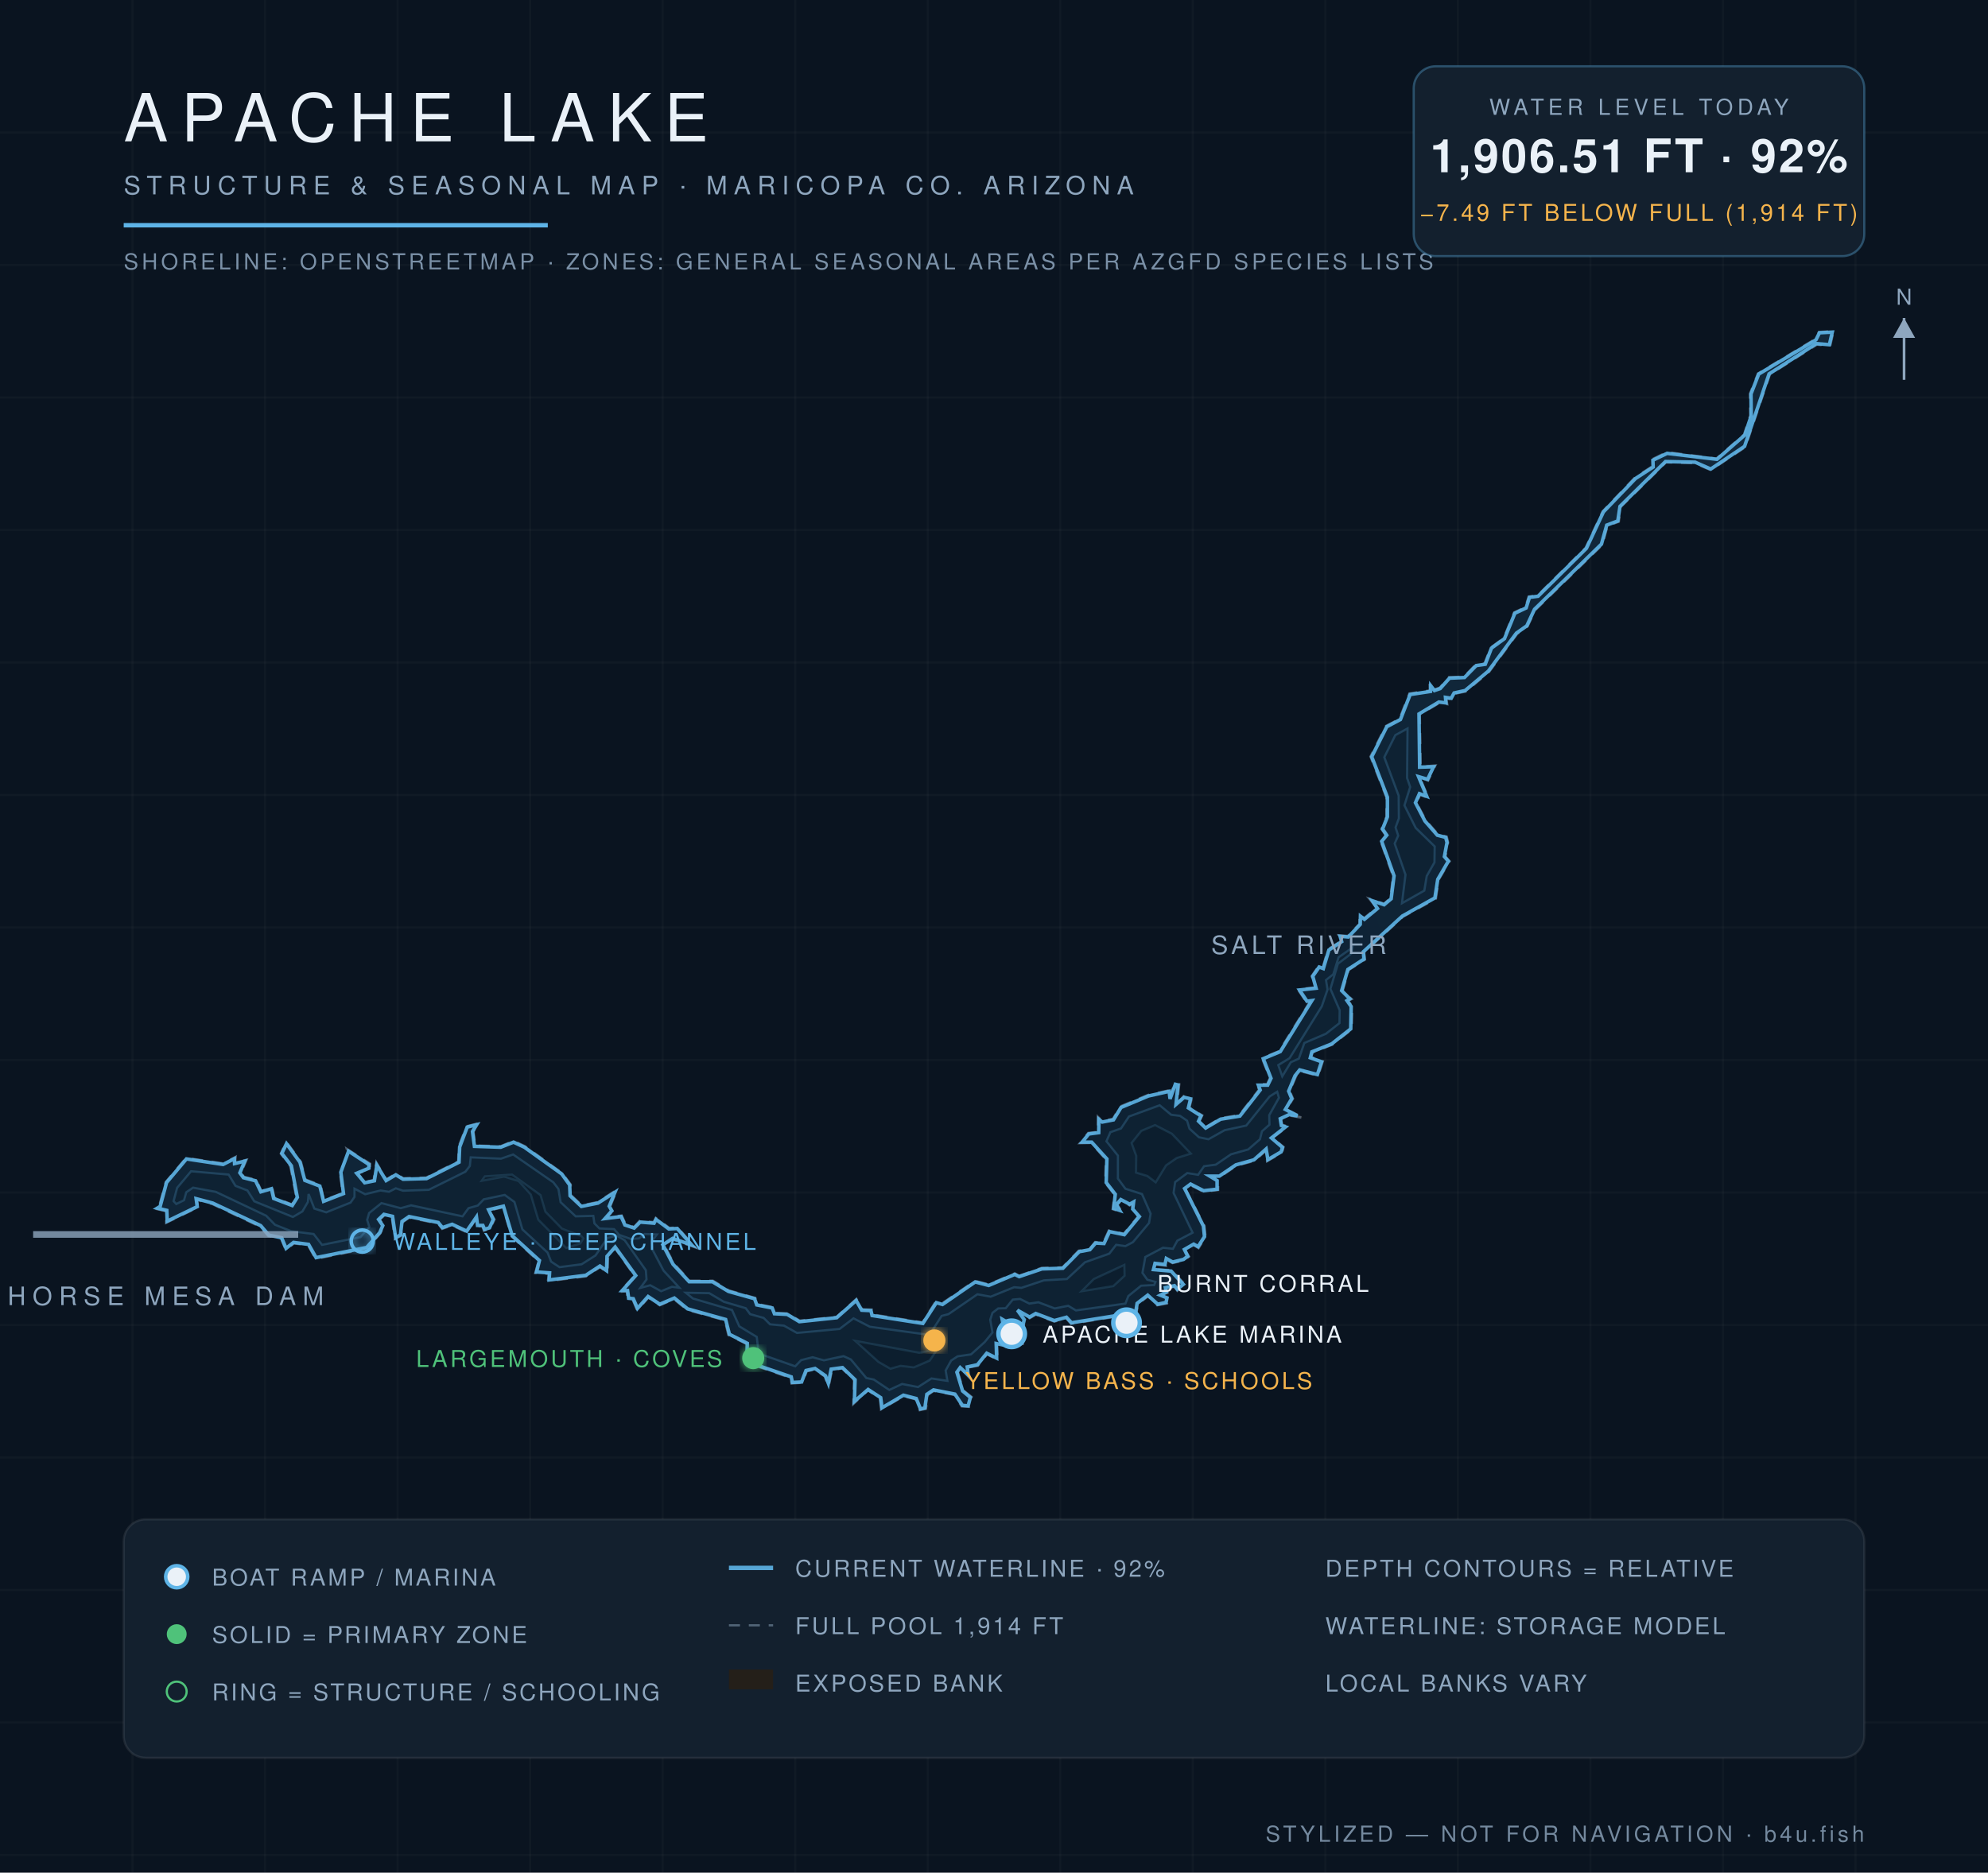
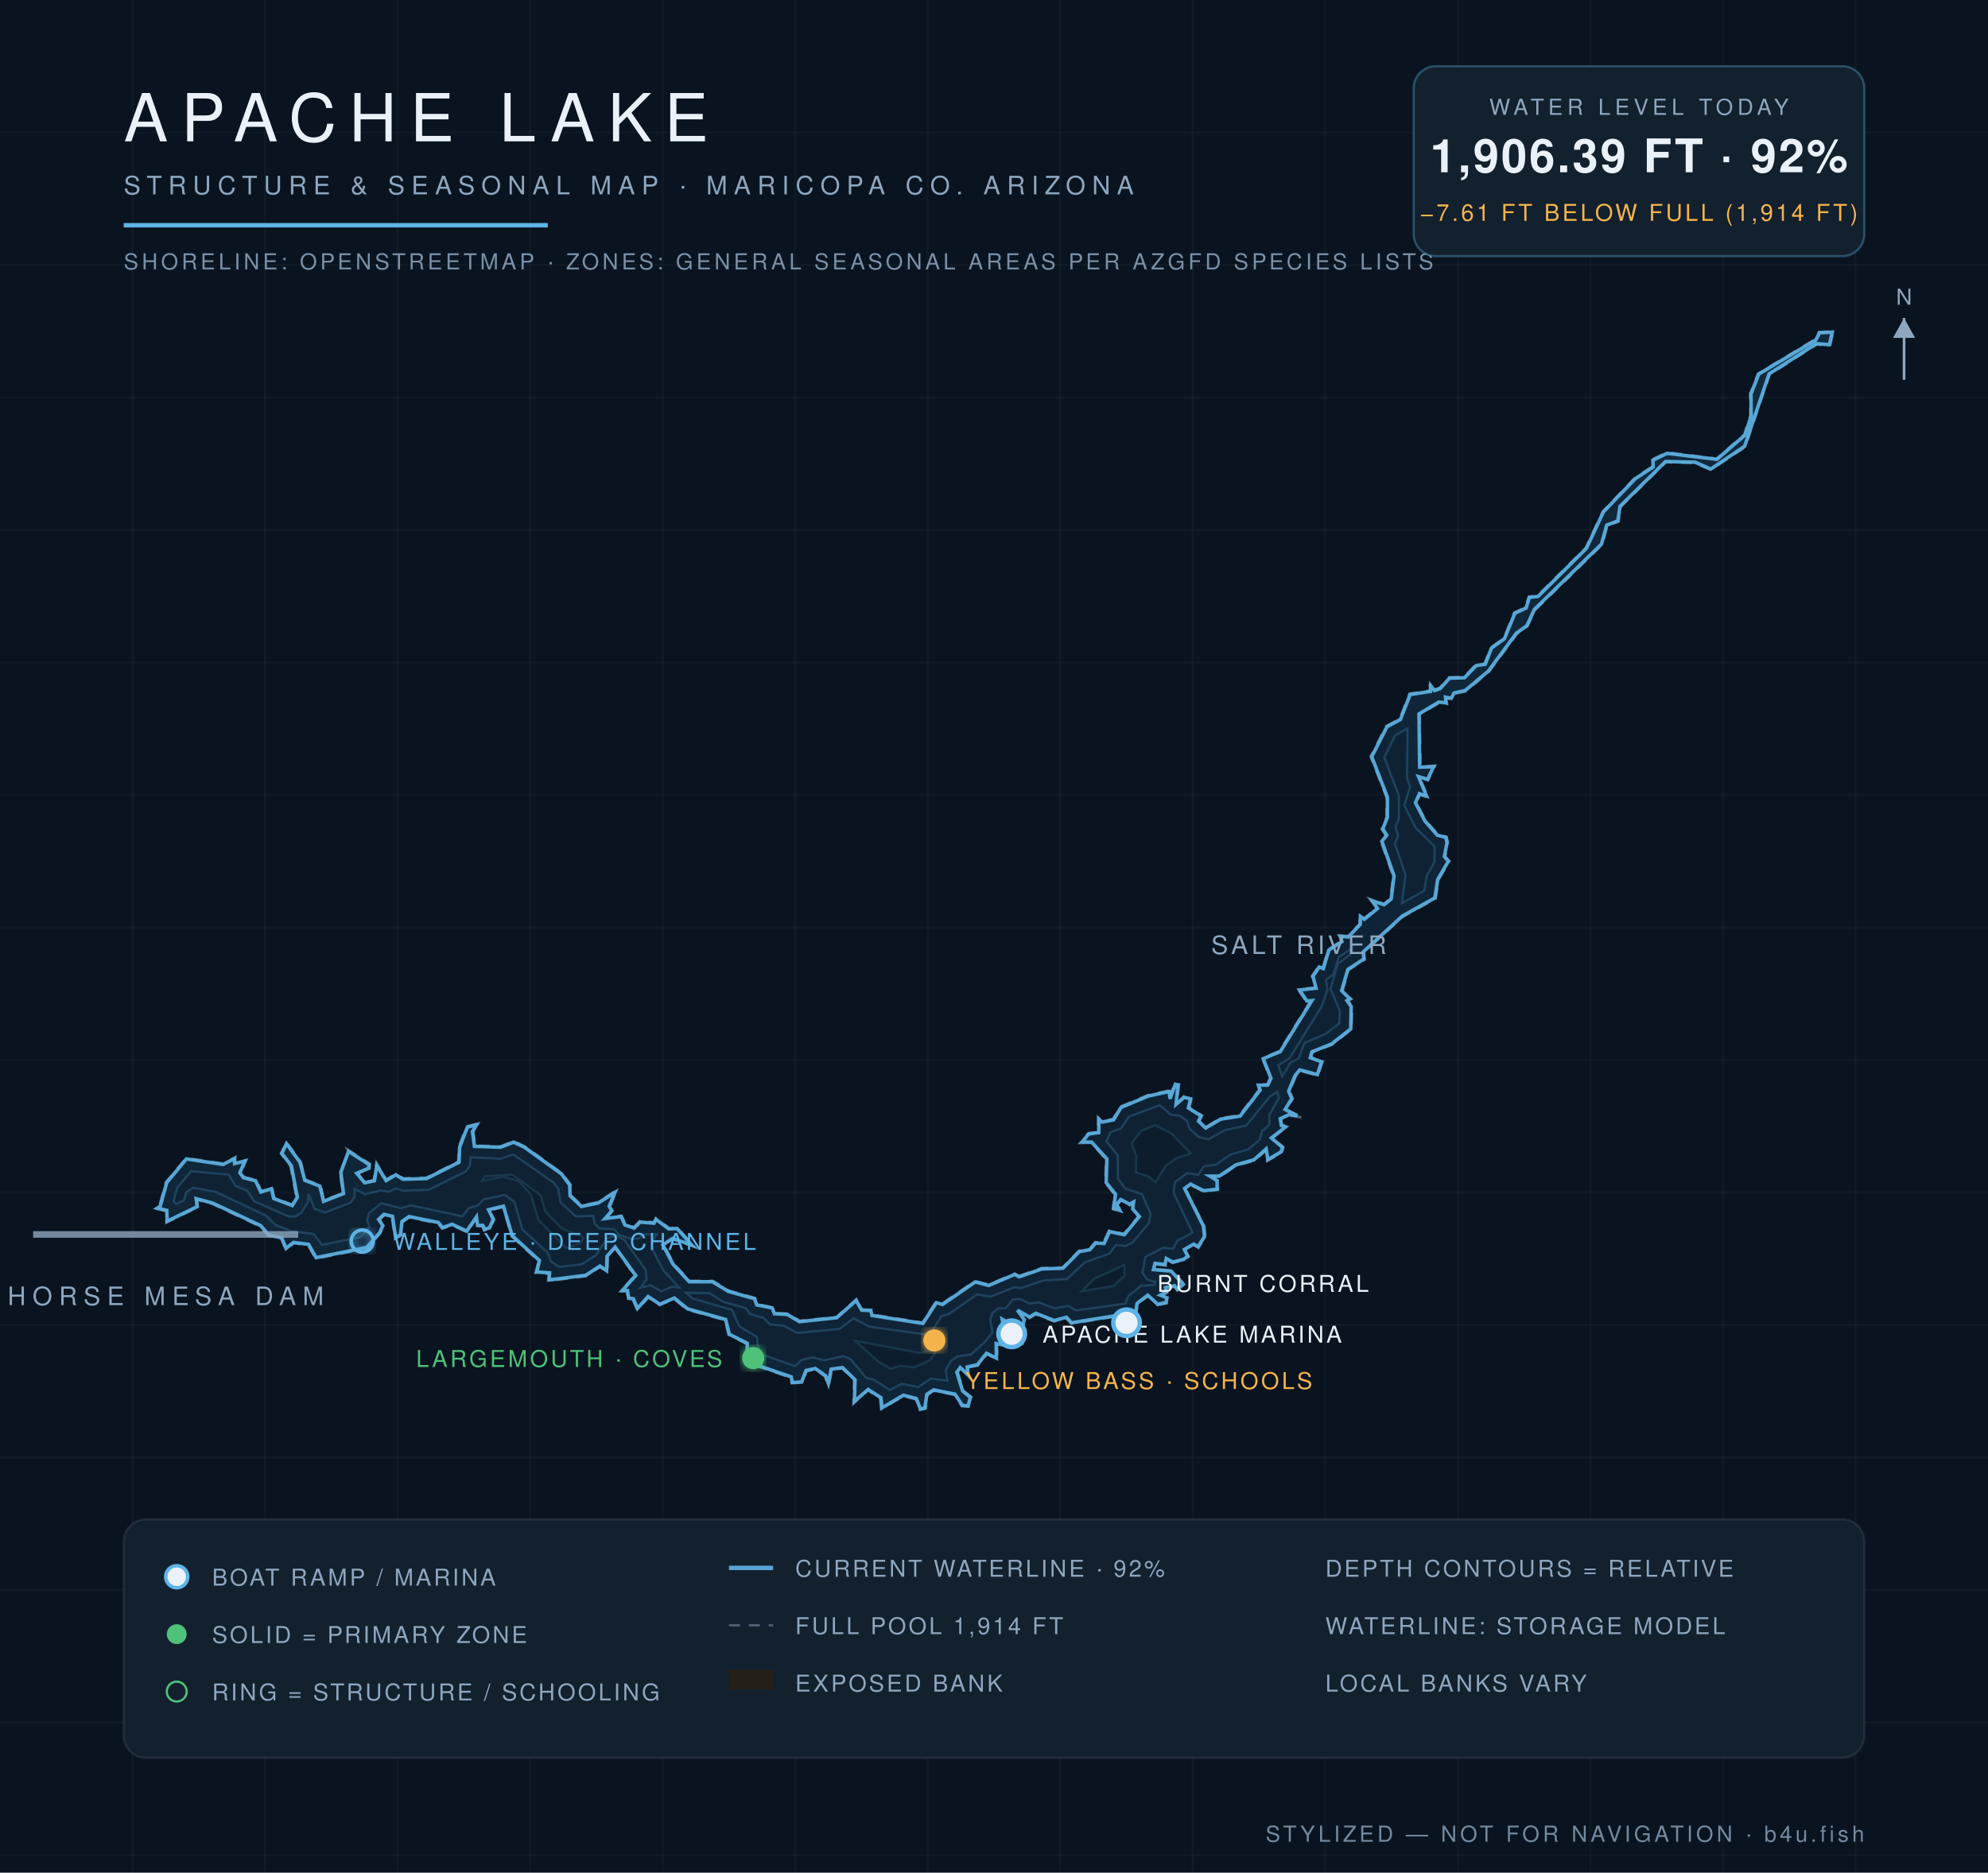
<svg xmlns="http://www.w3.org/2000/svg" viewBox="0 0 900 848" font-family="Helvetica,Arial,sans-serif">
  <defs>
    <radialGradient id="wg" cx="45%" cy="60%" r="80%">
      <stop offset="0%" stop-color="#0c1f31" />
      <stop offset="55%" stop-color="#102639" />
      <stop offset="100%" stop-color="#13293c" />
    </radialGradient>
    <filter id="glow">
      <feGaussianBlur stdDeviation="2.2" result="b" />
      <feMerge>
        <feMergeNode in="b" />
        <feMergeNode in="SourceGraphic" />
      </feMerge>
    </filter>
  </defs>
  <rect width="900" height="848" fill="#0a1420" />
  <g stroke="#ffffff" stroke-opacity="0.025">
    <line x1="60" y1="0" x2="60" y2="848" />
    <line x1="120" y1="0" x2="120" y2="848" />
    <line x1="180" y1="0" x2="180" y2="848" />
    <line x1="240" y1="0" x2="240" y2="848" />
    <line x1="300" y1="0" x2="300" y2="848" />
    <line x1="360" y1="0" x2="360" y2="848" />
    <line x1="420" y1="0" x2="420" y2="848" />
    <line x1="480" y1="0" x2="480" y2="848" />
    <line x1="540" y1="0" x2="540" y2="848" />
    <line x1="600" y1="0" x2="600" y2="848" />
    <line x1="660" y1="0" x2="660" y2="848" />
    <line x1="720" y1="0" x2="720" y2="848" />
    <line x1="780" y1="0" x2="780" y2="848" />
    <line x1="840" y1="0" x2="840" y2="848" />
    <line x1="0" y1="60" x2="900" y2="60" />
    <line x1="0" y1="120" x2="900" y2="120" />
    <line x1="0" y1="180" x2="900" y2="180" />
    <line x1="0" y1="240" x2="900" y2="240" />
    <line x1="0" y1="300" x2="900" y2="300" />
    <line x1="0" y1="360" x2="900" y2="360" />
    <line x1="0" y1="420" x2="900" y2="420" />
    <line x1="0" y1="480" x2="900" y2="480" />
    <line x1="0" y1="540" x2="900" y2="540" />
    <line x1="0" y1="600" x2="900" y2="600" />
    <line x1="0" y1="660" x2="900" y2="660" />
    <line x1="0" y1="720" x2="900" y2="720" />
    <line x1="0" y1="780" x2="900" y2="780" />
    <line x1="0" y1="840" x2="900" y2="840" />
  </g>
  <path d="M 461.3,577.8 L 471.6,574.2 L 481.0,574.0 L 488.4,566.4 L 493.3,565.6 L 495.8,562.5 L 499.6,562.7 L 502.0,557.3 L 508.8,558.7 L 515.4,550.8 L 512.4,547.6 L 513.1,544.7 L 511.4,545.8 L 507.5,543.5 L 505.8,545.6 L 507.9,548.9 L 503.8,547.5 L 504.6,540.9 L 500.4,535.6 L 500.7,525.0 L 494.0,517.5 L 489.0,517.6 L 492.7,513.1 L 497.1,512.6 L 497.1,505.9 L 499.0,507.7 L 503.9,506.7 L 507.2,501.1 L 519.7,495.9 L 529.7,493.7 L 529.5,497.2 L 531.9,490.5 L 533.8,491.0 L 532.8,499.9 L 535.9,496.4 L 539.5,497.3 L 538.4,501.6 L 544.2,505.1 L 543.0,507.6 L 546.0,510.4 L 552.4,506.4 L 561.1,505.0 L 570.1,493.4 L 569.0,491.0 L 573.7,491.0 L 575.0,488.2 L 571.4,479.2 L 579.2,476.0 L 593.5,453.0 L 591.6,453.9 L 587.6,448.0 L 595.5,447.2 L 593.9,442.0 L 597.1,437.4 L 598.8,438.4 L 601.3,429.9 L 607.1,426.2 L 606.1,423.6 L 610.2,423.9 L 615.5,418.4 L 615.5,414.0 L 617.5,415.9 L 623.3,411.1 L 620.1,407.1 L 626.6,409.3 L 629.5,406.8 L 630.7,396.7 L 625.1,380.9 L 627.4,378.2 L 625.5,375.4 L 627.7,369.9 L 627.7,361.0 L 620.5,342.6 L 627.5,328.8 L 633.6,325.6 L 638.1,314.1 L 647.5,312.7 L 647.2,309.1 L 649.5,312.3 L 651.9,311.4 L 656.0,306.7 L 662.8,306.5 L 668.1,301.0 L 672.1,300.5 L 674.9,293.3 L 680.8,289.0 L 685.5,277.4 L 690.6,275.0 L 692.1,270.2 L 696.1,269.7 L 717.9,248.1 L 725.6,231.6 L 740.2,216.3 L 748.1,211.2 L 747.9,208.1 L 754.6,204.8 L 777.1,207.7 L 789.6,196.8 L 792.4,188.2 L 792.3,178.3 L 795.9,169.2 L 821.8,153.6 L 823.5,150.4 L 830.0,150.0 L 828.5,156.6 L 822.5,156.0 L 801.2,169.5 L 790.1,202.4 L 774.5,212.8 L 767.3,209.7 L 754.2,209.3 L 733.7,229.5 L 732.8,236.2 L 727.7,238.0 L 725.4,246.6 L 695.0,276.2 L 691.5,283.6 L 686.8,287.0 L 674.1,304.2 L 663.5,313.1 L 658.5,314.1 L 657.2,316.7 L 654.6,316.1 L 655.1,318.8 L 651.5,318.3 L 642.7,323.5 L 643.1,347.3 L 649.7,346.7 L 646.5,353.4 L 642.6,351.9 L 646.6,361.3 L 642.9,359.8 L 641.2,363.5 L 645.4,371.5 L 651.0,377.9 L 654.9,378.9 L 655.5,381.5 L 654.3,387.9 L 656.2,390.0 L 651.2,398.4 L 650.0,406.9 L 635.1,415.1 L 617.5,431.2 L 617.9,434.5 L 610.5,439.2 L 607.8,448.6 L 611.8,452.4 L 610.2,453.1 L 612.1,455.7 L 611.9,466.1 L 603.1,473.0 L 594.2,476.5 L 593.5,478.7 L 598.8,480.6 L 596.7,487.1 L 588.4,484.9 L 586.7,487.3 L 583.8,494.1 L 585.3,497.5 L 582.3,502.4 L 590.1,506.2 L 583.8,505.1 L 579.9,506.9 L 580.4,509.4 L 582.9,510.1 L 576.0,515.3 L 581.0,519.4 L 580.4,521.9 L 573.7,525.7 L 573.4,520.7 L 567.9,525.6 L 559.7,527.8 L 552.1,533.0 L 547.9,533.0 L 551.4,534.4 L 551.4,538.8 L 544.8,539.6 L 539.1,536.6 L 536.6,538.4 L 545.2,555.1 L 545.7,560.1 L 542.6,565.1 L 540.5,563.8 L 536.5,566.1 L 538.2,569.0 L 536.0,570.7 L 530.8,571.9 L 528.1,570.3 L 527.8,573.1 L 523.0,572.5 L 522.6,574.9 L 530.4,575.2 L 536.3,581.6 L 533.0,584.4 L 531.7,582.6 L 527.9,583.4 L 528.5,585.3 L 525.7,586.5 L 528.7,587.5 L 528.3,590.2 L 523.9,591.0 L 519.8,586.9 L 515.1,590.4 L 514.0,597.2 L 510.1,599.4 L 508.0,595.7 L 484.9,599.4 L 482.7,596.9 L 477.3,598.4 L 468.9,595.2 L 466.1,596.9 L 460.7,593.7 L 464.1,597.5 L 461.4,607.9 L 463.5,608.5 L 459.7,608.7 L 456.4,599.5 L 453.9,597.8 L 456.3,610.0 L 451.3,608.7 L 451.6,615.6 L 446.8,613.2 L 442.7,618.4 L 438.2,619.2 L 438.9,623.8 L 435.0,619.6 L 433.6,621.4 L 436.1,629.7 L 439.8,632.6 L 438.6,637.0 L 435.4,636.8 L 432.1,631.6 L 422.6,629.8 L 420.0,631.6 L 419.1,637.9 L 416.4,638.5 L 414.6,633.6 L 409.0,632.2 L 398.9,638.1 L 398.4,633.1 L 392.9,629.5 L 386.4,635.6 L 386.7,625.0 L 381.3,619.6 L 376.6,620.3 L 375.1,627.9 L 373.5,623.3 L 369.0,620.1 L 365.2,620.9 L 363.1,626.1 L 358.4,626.4 L 358.0,623.9 L 337.7,616.9 L 338.0,608.5 L 329.8,604.5 L 328.2,597.8 L 311.1,593.1 L 305.1,588.2 L 298.7,591.0 L 293.5,587.5 L 288.5,593.3 L 286.4,588.3 L 284.2,588.3 L 283.8,584.6 L 280.7,584.9 L 287.4,577.7 L 278.4,565.1 L 275.2,569.0 L 275.0,576.2 L 271.7,573.7 L 265.3,577.9 L 248.1,580.1 L 248.6,576.8 L 242.4,576.4 L 243.9,571.1 L 231.6,559.8 L 227.8,546.6 L 221.5,548.1 L 223.8,552.2 L 221.9,556.3 L 219.1,557.2 L 218.4,555.2 L 215.8,555.3 L 215.6,551.5 L 211.5,558.0 L 204.6,554.8 L 200.2,556.4 L 198.3,554.0 L 185.2,551.3 L 182.4,553.3 L 181.6,559.5 L 178.8,561.0 L 177.4,551.0 L 174.0,550.3 L 171.8,552.3 L 173.8,554.9 L 172.2,558.4 L 166.2,565.3 L 142.9,570.0 L 139.5,563.8 L 133.0,563.0 L 129.4,566.0 L 127.3,560.8 L 121.5,559.7 L 117.8,555.4 L 96.2,545.2 L 88.9,543.2 L 89.7,546.6 L 75.3,553.6 L 75.2,548.4 L 70.0,547.2 L 72.1,546.2 L 75.1,535.3 L 84.3,524.4 L 101.0,526.9 L 106.6,524.0 L 106.3,526.5 L 111.5,525.3 L 109.0,531.2 L 110.5,533.0 L 116.0,534.3 L 118.3,539.4 L 123.2,537.8 L 124.1,542.3 L 132.2,545.5 L 134.2,542.2 L 131.5,528.1 L 127.2,522.4 L 129.6,517.1 L 136.2,526.2 L 138.3,534.2 L 145.2,536.8 L 146.5,543.6 L 155.2,540.3 L 153.9,530.7 L 157.8,522.7 L 157.1,520.4 L 167.5,527.0 L 167.4,529.3 L 161.9,531.4 L 165.2,535.2 L 169.2,534.5 L 170.4,526.6 L 174.9,534.2 L 179.2,531.5 L 182.5,533.6 L 193.0,533.3 L 207.5,526.0 L 207.7,519.3 L 211.2,510.1 L 216.7,508.7 L 214.3,512.4 L 215.1,518.8 L 226.7,519.1 L 232.5,516.7 L 237.6,519.1 L 254.5,531.3 L 258.3,536.4 L 258.5,541.3 L 263.4,545.9 L 270.6,544.4 L 279.2,538.9 L 276.2,546.3 L 277.6,548.4 L 274.1,551.4 L 281.4,550.5 L 283.2,554.4 L 287.1,555.7 L 289.6,552.9 L 296.0,553.5 L 296.9,551.6 L 303.0,556.1 L 306.7,555.9 L 314.5,564.7 L 304.5,561.2 L 300.5,563.6 L 305.0,572.2 L 312.2,580.0 L 322.7,580.0 L 329.9,584.4 L 341.9,587.8 L 342.9,590.6 L 349.9,592.0 L 350.8,594.6 L 356.5,594.8 L 362.0,598.1 L 378.7,596.4 L 387.7,588.3 L 390.4,593.0 L 394.6,593.1 L 394.9,595.3 L 417.7,598.9 L 423.7,589.4 L 426.5,590.3 L 441.4,580.1 L 447.6,581.7 L 459.4,576.7 L 461.3,577.8 Z" fill="#241f19" fill-opacity="0.9" stroke="#8ea6be" stroke-opacity="0.5" stroke-width="1.2" stroke-dasharray="5 4" />
-   <path d="M 461.1,608.2 L 459.9,608.3 L 456.8,599.2 L 453.7,597.4 L 455.8,609.4 L 451.0,608.4 L 451.2,615.0 L 446.7,612.8 L 442.5,618.0 L 437.9,619.0 L 438.3,622.6 L 434.7,619.3 L 433.2,621.4 L 435.8,629.9 L 439.3,632.8 L 438.3,636.6 L 435.7,636.4 L 432.3,631.3 L 422.6,629.4 L 419.6,631.4 L 418.7,637.6 L 416.7,638.0 L 414.8,633.3 L 409.0,631.8 L 399.3,637.5 L 398.7,632.9 L 393.0,629.2 L 386.8,634.6 L 387.1,624.8 L 381.4,619.3 L 376.3,620.0 L 375.0,626.4 L 373.7,623.0 L 369.0,619.7 L 364.9,620.6 L 362.9,625.8 L 358.7,626.0 L 358.2,623.5 L 338.1,616.6 L 338.3,608.3 L 330.2,604.2 L 328.5,597.5 L 311.3,592.7 L 305.3,587.8 L 298.7,590.6 L 293.4,587.1 L 288.6,592.5 L 286.7,588.1 L 284.6,587.9 L 284.1,584.4 L 281.7,584.4 L 287.8,577.6 L 278.5,564.7 L 274.8,568.9 L 274.6,575.4 L 271.6,573.3 L 265.2,577.5 L 248.6,579.6 L 248.8,576.4 L 242.9,576.0 L 244.2,570.8 L 231.9,559.6 L 227.9,546.2 L 221.2,547.8 L 223.3,552.2 L 221.6,556.0 L 219.4,556.7 L 218.6,554.9 L 216.2,554.9 L 215.7,551.1 L 211.3,557.5 L 204.7,554.4 L 200.3,555.9 L 198.4,553.6 L 185.2,550.9 L 182.0,553.1 L 181.3,559.2 L 179.1,560.4 L 177.7,550.8 L 173.8,549.9 L 171.4,552.2 L 173.3,555.0 L 171.9,558.2 L 166.0,564.9 L 143.1,569.5 L 139.7,563.5 L 132.9,562.6 L 129.5,565.3 L 127.5,560.5 L 121.7,559.3 L 118.0,555.0 L 96.3,544.8 L 88.8,542.8 L 89.3,546.4 L 75.7,553.0 L 75.5,548.1 L 71.2,547.1 L 72.5,546.3 L 75.4,535.5 L 84.4,524.8 L 101.0,527.3 L 106.1,524.7 L 106.2,526.9 L 110.8,525.8 L 108.6,531.1 L 110.2,533.3 L 115.7,534.7 L 118.1,539.7 L 122.9,538.3 L 123.9,542.7 L 132.3,545.9 L 134.6,542.2 L 131.9,527.9 L 127.6,522.3 L 129.7,517.9 L 135.8,526.3 L 138.0,534.5 L 144.8,537.1 L 146.5,544.0 L 155.5,540.5 L 154.3,530.8 L 157.8,521.3 L 167.0,527.3 L 167.0,529.0 L 161.5,531.3 L 165.1,535.6 L 169.5,534.7 L 170.6,527.7 L 174.8,534.6 L 179.2,532.0 L 182.5,534.0 L 193.1,533.7 L 207.8,526.3 L 208.1,519.4 L 211.5,510.4 L 215.8,509.3 L 213.9,512.4 L 214.8,519.1 L 226.7,519.5 L 232.5,517.2 L 237.4,519.5 L 254.3,531.6 L 257.9,536.6 L 258.1,541.5 L 263.2,546.3 L 270.7,544.8 L 278.4,539.9 L 275.8,546.2 L 277.0,548.3 L 273.9,551.8 L 281.2,550.9 L 282.9,554.7 L 287.1,556.1 L 289.8,553.4 L 296.1,553.9 L 297.0,552.2 L 302.8,556.5 L 306.6,556.3 L 313.2,563.8 L 304.5,560.8 L 300.1,563.7 L 304.7,572.5 L 312.0,580.4 L 322.5,580.4 L 329.8,584.8 L 341.6,588.1 L 342.6,590.9 L 349.6,592.3 L 350.6,594.9 L 356.4,595.2 L 361.9,598.5 L 378.8,596.7 L 387.6,588.9 L 390.1,593.3 L 394.3,593.5 L 394.8,595.7 L 417.8,599.3 L 423.9,589.9 L 426.7,590.7 L 441.5,580.5 L 447.6,582.1 L 459.4,577.1 L 461.4,578.1 L 471.7,574.6 L 481.2,574.3 L 488.6,566.8 L 493.4,565.9 L 496.0,562.9 L 499.8,563.1 L 502.3,557.7 L 509.0,559.1 L 515.8,550.9 L 512.8,547.5 L 513.2,544.3 L 511.4,545.3 L 507.4,543.2 L 505.4,545.5 L 506.9,548.1 L 504.2,547.2 L 504.9,540.8 L 500.8,535.5 L 501.1,524.8 L 494.2,517.2 L 489.9,517.2 L 492.9,513.5 L 497.4,512.9 L 497.5,506.9 L 499.0,508.1 L 504.1,507.1 L 507.5,501.5 L 519.9,496.3 L 529.3,494.2 L 529.7,497.6 L 532.1,491.0 L 533.3,491.3 L 532.4,500.1 L 536.1,496.9 L 539.0,497.6 L 538.0,501.7 L 543.7,505.3 L 542.6,507.7 L 545.8,510.8 L 552.6,506.8 L 561.3,505.4 L 570.5,493.6 L 569.7,491.4 L 573.9,491.4 L 575.4,488.3 L 571.9,479.4 L 579.6,476.2 L 593.9,453.1 L 591.7,453.4 L 588.3,448.3 L 595.8,447.5 L 594.3,442.1 L 597.2,437.9 L 599.1,438.6 L 601.6,430.2 L 607.4,426.4 L 606.7,424.0 L 610.4,424.3 L 615.8,418.6 L 615.9,414.9 L 617.7,416.3 L 623.6,411.4 L 621.3,407.9 L 626.6,409.7 L 629.8,407.0 L 631.1,396.6 L 625.5,381.0 L 627.8,378.2 L 625.9,375.4 L 628.1,369.9 L 628.1,361.0 L 621.0,342.7 L 627.8,329.1 L 634.0,325.8 L 638.4,314.5 L 647.6,313.1 L 647.7,310.5 L 649.4,312.7 L 652.0,311.8 L 656.2,307.1 L 663.0,306.8 L 668.3,301.4 L 672.4,300.8 L 675.2,293.5 L 681.1,289.2 L 685.8,277.7 L 690.9,275.3 L 692.4,270.5 L 696.3,270.0 L 718.2,248.3 L 725.9,231.8 L 740.4,216.7 L 748.4,211.5 L 748.3,208.4 L 754.7,205.3 L 777.3,208.0 L 789.9,197.0 L 792.8,188.3 L 792.7,178.4 L 796.2,169.4 L 822.1,153.9 L 823.7,150.7 L 829.5,150.4 L 828.2,156.1 L 822.3,155.6 L 800.9,169.3 L 789.8,202.1 L 774.5,212.4 L 767.4,209.3 L 754.0,209.0 L 733.4,229.3 L 732.4,235.9 L 727.4,237.8 L 725.0,246.4 L 694.7,275.9 L 691.2,283.4 L 686.5,286.7 L 673.8,303.9 L 663.3,312.7 L 658.3,313.8 L 657.0,316.2 L 654.4,315.8 L 654.6,318.3 L 651.4,317.9 L 642.4,323.3 L 642.7,347.4 L 649.0,347.2 L 646.3,352.9 L 642.2,351.7 L 645.9,360.6 L 642.6,359.4 L 640.8,363.5 L 645.1,371.8 L 650.7,378.2 L 654.5,379.2 L 655.1,381.5 L 653.9,387.9 L 655.7,390.0 L 650.9,398.2 L 649.6,406.6 L 634.9,414.8 L 617.2,431.0 L 617.5,434.3 L 610.2,439.0 L 607.4,448.6 L 611.1,452.3 L 609.8,453.1 L 611.7,455.8 L 611.5,465.9 L 602.9,472.7 L 593.9,476.3 L 593.2,479.0 L 598.3,480.8 L 596.4,486.6 L 588.4,484.5 L 586.3,487.1 L 583.4,494.1 L 584.8,497.5 L 581.9,502.4 L 587.4,505.3 L 583.7,504.7 L 579.6,506.6 L 580.1,509.7 L 582.0,510.3 L 575.6,515.3 L 580.6,519.6 L 580.0,521.6 L 574.0,525.1 L 573.2,520.3 L 567.7,525.2 L 559.5,527.5 L 552.0,532.6 L 547.7,532.6 L 551.0,534.6 L 551.0,538.5 L 544.9,539.2 L 539.0,536.2 L 536.3,538.2 L 544.8,555.2 L 545.3,560.0 L 542.4,564.5 L 540.4,563.4 L 536.2,565.8 L 537.7,568.9 L 535.8,570.3 L 530.9,571.5 L 528.0,569.9 L 527.4,572.6 L 522.9,572.1 L 522.2,574.9 L 530.2,575.6 L 535.7,581.6 L 533.0,583.8 L 531.7,582.2 L 527.6,583.1 L 528.0,585.1 L 525.3,586.5 L 528.3,587.7 L 527.9,589.8 L 524.1,590.6 L 519.6,586.5 L 514.8,590.2 L 513.7,597.0 L 510.2,598.8 L 508.1,595.3 L 485.1,599.0 L 482.8,596.5 L 477.3,598.0 L 468.9,594.8 L 466.1,596.4 L 460.6,593.3 L 463.7,597.6 L 461.1,608.2 Z" fill="url(#wg)" stroke="#5eb4e7" stroke-opacity="0.9" stroke-width="1.6" />
-   <path d="M 79.8,545.2 L 78.6,543.9 L 80.2,537.9 L 86.5,530.4 L 103.5,531.9 L 106.6,537.0 L 112.0,539.1 L 115.1,544.0 L 132.6,551.1 L 136.9,548.6 L 139.4,544.3 L 139.7,540.7 L 142.3,547.3 L 147.7,549.0 L 158.7,544.6 L 160.5,542.0 L 160.5,538.3 L 165.3,540.8 L 172.3,539.1 L 176.1,539.7 L 179.2,538.1 L 182.4,539.2 L 194.1,538.8 L 210.7,530.6 L 212.7,528.0 L 213.1,524.1 L 226.8,524.7 L 232.3,522.8 L 250.5,535.4 L 252.8,538.4 L 253.8,544.4 L 260.6,550.8 L 268.6,550.6 L 269.1,554.0 L 271.4,556.3 L 278.0,556.6 L 280.3,559.2 L 285.7,561.1 L 289.3,560.8 L 291.9,558.8 L 297.4,559.0 L 295.1,562.1 L 295.4,565.9 L 300.4,575.4 L 307.5,583.1 L 304.2,582.7 L 299.3,584.7 L 294.4,582.0 L 289.9,583.2 L 292.7,579.4 L 292.4,575.2 L 282.8,561.6 L 279.1,559.5 L 275.0,560.6 L 269.6,568.5 L 263.3,572.5 L 253.3,573.8 L 249.5,571.3 L 247.9,567.2 L 236.5,556.7 L 232.9,544.3 L 228.5,541.1 L 219.0,543.1 L 216.3,545.9 L 212.1,547.1 L 209.4,550.8 L 186.1,545.8 L 181.4,547.1 L 172.7,544.8 L 167.1,549.3 L 166.2,552.4 L 167.2,555.6 L 163.2,560.2 L 145.8,563.7 L 142.0,558.8 L 131.8,557.5 L 124.5,554.6 L 120.5,550.5 L 97.7,539.7 L 87.4,537.8 L 84.3,539.9 L 83.3,543.5 L 79.8,545.2 Z" fill="#0e2233" stroke="#5eb4e7" stroke-opacity="0.22" stroke-width="1" />
-   <path d="M 310.5,585.4 L 321.1,585.6 L 327.7,589.5 L 337.6,592.4 L 339.6,595.1 L 345.7,596.8 L 348.6,599.7 L 354.9,600.3 L 360.8,603.6 L 380.1,601.8 L 386.4,597.0 L 393.8,600.8 L 419.3,604.3 L 422.0,602.6 L 426.3,595.9 L 429.4,595.1 L 442.5,586.1 L 448.5,587.2 L 459.1,582.9 L 462.4,583.2 L 472.6,579.8 L 483.0,579.2 L 491.2,571.6 L 502.2,567.7 L 505.3,563.7 L 509.5,564.3 L 512.9,562.5 L 520.2,553.8 L 520.9,549.6 L 517.0,540.7 L 509.5,538.3 L 506.1,533.7 L 506.1,523.3 L 500.9,516.8 L 502.7,512.7 L 507.5,511.0 L 511.1,505.6 L 525.0,500.5 L 530.2,504.8 L 534.2,505.3 L 537.4,507.5 L 538.5,511.1 L 542.8,515.0 L 547.1,515.9 L 554.4,511.8 L 564.2,509.7 L 574.8,496.5 L 578.2,494.4 L 579.0,497.1 L 574.6,505.0 L 574.7,509.3 L 571.3,512.3 L 570.4,515.9 L 565.1,520.5 L 557.3,522.7 L 550.4,527.4 L 545.1,528.1 L 542.4,532.0 L 537.5,531.2 L 532.0,535.3 L 531.3,540.2 L 539.9,558.2 L 533.0,561.8 L 531.0,565.5 L 526.5,565.0 L 518.5,569.2 L 517.2,576.4 L 519.4,579.5 L 523.1,580.5 L 522.5,581.9 L 516.6,582.2 L 510.8,586.9 L 509.5,590.3 L 487.1,593.4 L 483.6,591.3 L 477.5,592.5 L 470.1,589.7 L 466.0,590.3 L 461.8,588.2 L 458.5,588.5 L 455.3,592.4 L 451.9,592.5 L 449.3,594.5 L 448.3,597.6 L 449.3,603.4 L 445.8,607.7 L 439.6,613.3 L 433.5,614.2 L 430.6,616.1 L 428.1,620.6 L 428.9,625.3 L 421.7,624.2 L 415.6,628.1 L 408.4,626.7 L 402.6,629.4 L 395.6,624.7 L 392.2,624.0 L 385.2,615.6 L 381.9,614.1 L 373.0,616.0 L 367.9,614.6 L 362.7,615.9 L 360.0,618.7 L 343.5,612.9 L 342.6,605.4 L 334.7,600.6 L 331.4,593.2 L 313.7,588.0 L 310.5,585.4 Z" fill="#0e2233" stroke="#5eb4e7" stroke-opacity="0.22" stroke-width="1" />
-   <path d="M 580.5,487.4 L 578.7,482.3 L 583.8,479.2 L 598.4,455.7 L 601.0,448.1 L 600.3,443.8 L 603.6,441.2 L 606.0,433.5 L 612.3,429.1 L 611.9,431.7 L 605.7,436.4 L 602.3,447.8 L 606.5,457.5 L 606.4,463.3 L 600.3,468.1 L 590.5,472.3 L 588.0,479.4 L 584.4,481.0 L 580.5,487.4 Z" fill="#0e2233" stroke="#5eb4e7" stroke-opacity="0.22" stroke-width="1" />
-   <path d="M 634.7,409.0 L 636.3,396.1 L 631.4,382.0 L 633.0,378.4 L 631.8,374.7 L 633.3,370.6 L 633.2,360.3 L 626.7,342.9 L 631.7,332.9 L 637.2,329.9 L 637.0,352.3 L 638.4,356.4 L 635.8,364.7 L 640.9,374.9 L 649.5,383.3 L 649.4,390.5 L 645.9,396.7 L 644.8,403.3 L 634.7,409.0 Z" fill="#0e2233" stroke="#5eb4e7" stroke-opacity="0.22" stroke-width="1" />
-   <path d="M 218.1,534.7 L 219.5,532.7 L 231.8,531.9 L 244.7,541.2 L 246.9,548.7 L 254.4,556.4 L 263.1,559.7 L 264.1,560.8 L 262.7,563.1 L 256.3,565.1 L 243.7,552.3 L 240.3,540.9 L 234.8,534.8 L 228.2,532.8 L 218.1,534.7 Z" fill="#0c1e2e" stroke="#5eb4e7" stroke-opacity="0.15" stroke-width="1" />
-   <path d="M 403.1,619.8 L 397.7,616.7 L 387.2,607.2 L 416.2,612.6 L 424.2,611.1 L 420.9,616.1 L 413.7,619.2 L 407.7,618.5 L 403.1,619.8 Z" fill="#0c1e2e" stroke="#5eb4e7" stroke-opacity="0.15" stroke-width="1" />
-   <path d="M 489.7,584.7 L 495.2,579.2 L 509.0,572.8 L 509.1,577.7 L 504.0,582.4 L 489.7,584.7 Z" fill="#0c1e2e" stroke="#5eb4e7" stroke-opacity="0.15" stroke-width="1" />
-   <path d="M 523.2,535.4 L 519.4,532.5 L 514.3,531.0 L 514.4,523.4 L 512.3,517.6 L 516.7,512.1 L 522.9,509.5 L 530.5,513.4 L 539.1,522.4 L 532.7,524.4 L 527.9,527.7 L 523.2,535.4 Z" fill="#0c1e2e" stroke="#5eb4e7" stroke-opacity="0.15" stroke-width="1" />
+   <path d="M 461.1,608.2 L 459.9,608.3 L 456.8,599.2 L 453.7,597.4 L 455.8,609.4 L 451.0,608.4 L 451.1,615.0 L 446.6,612.8 L 442.5,618.0 L 437.9,619.0 L 438.3,622.5 L 434.7,619.3 L 433.2,621.4 L 435.8,629.9 L 439.3,632.8 L 438.3,636.6 L 435.7,636.4 L 432.3,631.3 L 422.6,629.4 L 419.6,631.4 L 418.7,637.6 L 416.7,638.0 L 414.8,633.3 L 409.0,631.8 L 399.3,637.5 L 398.8,632.9 L 393.0,629.2 L 386.8,634.6 L 387.1,624.8 L 381.4,619.3 L 376.3,620.0 L 375.0,626.4 L 373.8,623.0 L 369.1,619.7 L 364.9,620.6 L 362.9,625.8 L 358.7,626.0 L 358.2,623.5 L 338.1,616.6 L 338.3,608.3 L 330.2,604.2 L 328.5,597.5 L 311.3,592.7 L 305.3,587.8 L 298.7,590.6 L 293.4,587.1 L 288.6,592.5 L 286.7,588.1 L 284.6,587.9 L 284.1,584.4 L 281.7,584.4 L 287.8,577.6 L 278.5,564.7 L 274.8,568.9 L 274.6,575.4 L 271.6,573.3 L 265.2,577.5 L 248.6,579.6 L 248.8,576.4 L 243.0,576.0 L 244.2,570.8 L 231.9,559.6 L 227.9,546.2 L 221.2,547.8 L 223.3,552.2 L 221.6,556.0 L 219.4,556.7 L 218.6,554.9 L 216.2,554.9 L 215.7,551.1 L 211.3,557.5 L 204.7,554.4 L 200.3,555.9 L 198.5,553.6 L 185.2,550.9 L 182.0,553.1 L 181.3,559.2 L 179.1,560.4 L 177.7,550.8 L 173.8,549.9 L 171.4,552.2 L 173.3,555.0 L 171.9,558.2 L 166.0,564.9 L 143.1,569.5 L 139.7,563.5 L 132.9,562.6 L 129.5,565.3 L 127.5,560.5 L 121.7,559.3 L 118.0,555.0 L 96.3,544.8 L 88.8,542.8 L 89.3,546.4 L 75.7,553.0 L 75.5,548.1 L 71.2,547.1 L 72.5,546.3 L 75.5,535.5 L 84.4,524.8 L 101.0,527.3 L 106.1,524.7 L 106.2,526.9 L 110.8,525.8 L 108.6,531.1 L 110.2,533.3 L 115.7,534.7 L 118.1,539.8 L 122.9,538.3 L 123.9,542.7 L 132.3,545.9 L 134.6,542.2 L 131.9,527.9 L 127.6,522.3 L 129.7,517.9 L 135.8,526.3 L 138.0,534.5 L 144.8,537.1 L 146.5,544.0 L 155.5,540.5 L 154.3,530.8 L 157.8,521.4 L 167.0,527.3 L 167.0,529.0 L 161.5,531.3 L 165.1,535.6 L 169.5,534.7 L 170.6,527.8 L 174.8,534.6 L 179.2,532.0 L 182.5,534.0 L 193.1,533.7 L 207.8,526.3 L 208.1,519.4 L 211.6,510.4 L 215.8,509.3 L 213.9,512.4 L 214.8,519.1 L 226.7,519.5 L 232.5,517.2 L 237.4,519.5 L 254.2,531.6 L 257.9,536.6 L 258.1,541.5 L 263.2,546.3 L 270.7,544.8 L 278.4,540.0 L 275.8,546.2 L 277.0,548.3 L 273.9,551.8 L 281.2,550.9 L 282.9,554.7 L 287.1,556.1 L 289.8,553.4 L 296.1,553.9 L 297.0,552.2 L 302.8,556.5 L 306.5,556.3 L 313.2,563.8 L 304.5,560.8 L 300.1,563.7 L 304.7,572.5 L 312.0,580.4 L 322.5,580.4 L 329.8,584.8 L 341.6,588.1 L 342.6,590.9 L 349.6,592.3 L 350.6,594.9 L 356.4,595.2 L 361.9,598.5 L 378.8,596.7 L 387.6,588.9 L 390.1,593.3 L 394.2,593.5 L 394.8,595.7 L 417.8,599.3 L 423.9,589.9 L 426.7,590.7 L 441.5,580.5 L 447.6,582.1 L 459.4,577.1 L 461.4,578.2 L 471.7,574.6 L 481.2,574.3 L 488.6,566.8 L 493.4,565.9 L 496.0,562.9 L 499.8,563.1 L 502.3,557.7 L 509.0,559.1 L 515.8,550.9 L 512.8,547.5 L 513.2,544.3 L 511.4,545.3 L 507.4,543.2 L 505.4,545.5 L 506.9,548.1 L 504.2,547.2 L 505.0,540.8 L 500.8,535.5 L 501.1,524.8 L 494.2,517.2 L 489.9,517.1 L 492.9,513.5 L 497.4,512.9 L 497.5,506.9 L 499.0,508.1 L 504.1,507.1 L 507.5,501.5 L 519.9,496.3 L 529.3,494.3 L 529.7,497.6 L 532.1,491.0 L 533.3,491.3 L 532.4,500.1 L 536.1,496.9 L 539.0,497.6 L 538.0,501.7 L 543.7,505.3 L 542.6,507.7 L 545.8,510.8 L 552.6,506.8 L 561.4,505.4 L 570.5,493.6 L 569.7,491.4 L 573.9,491.4 L 575.4,488.3 L 571.9,479.4 L 579.6,476.2 L 593.9,453.1 L 591.7,453.3 L 588.3,448.3 L 595.8,447.5 L 594.4,442.1 L 597.2,437.9 L 599.1,438.6 L 601.6,430.2 L 607.5,426.4 L 606.7,424.0 L 610.4,424.3 L 615.8,418.6 L 615.9,415.0 L 617.7,416.3 L 623.6,411.4 L 621.3,407.9 L 626.6,409.7 L 629.8,407.1 L 631.1,396.6 L 625.6,381.0 L 627.8,378.2 L 626.0,375.4 L 628.1,370.0 L 628.1,361.0 L 621.0,342.7 L 627.9,329.1 L 634.0,325.8 L 638.4,314.5 L 647.6,313.1 L 647.7,310.5 L 649.4,312.7 L 652.0,311.8 L 656.2,307.1 L 663.0,306.9 L 668.3,301.4 L 672.4,300.8 L 675.2,293.5 L 681.1,289.2 L 685.8,277.7 L 690.9,275.3 L 692.4,270.5 L 696.3,270.1 L 718.2,248.3 L 725.9,231.8 L 740.4,216.7 L 748.4,211.5 L 748.3,208.4 L 754.7,205.3 L 777.3,208.0 L 790.0,197.0 L 792.8,188.3 L 792.7,178.4 L 796.2,169.4 L 822.1,153.9 L 823.7,150.7 L 829.5,150.4 L 828.2,156.1 L 822.3,155.6 L 800.9,169.3 L 789.8,202.1 L 774.5,212.4 L 767.4,209.3 L 754.0,209.0 L 733.4,229.3 L 732.4,235.9 L 727.4,237.8 L 725.0,246.4 L 694.7,275.9 L 691.2,283.4 L 686.5,286.7 L 673.8,303.9 L 663.3,312.7 L 658.3,313.8 L 657.0,316.2 L 654.4,315.7 L 654.6,318.3 L 651.4,317.9 L 642.4,323.3 L 642.7,347.4 L 649.0,347.2 L 646.3,352.9 L 642.2,351.7 L 645.8,360.5 L 642.6,359.4 L 640.8,363.5 L 645.1,371.8 L 650.7,378.2 L 654.5,379.2 L 655.1,381.5 L 653.9,387.9 L 655.7,390.0 L 650.9,398.2 L 649.6,406.6 L 634.9,414.8 L 617.2,431.0 L 617.4,434.3 L 610.2,439.0 L 607.4,448.6 L 611.1,452.3 L 609.8,453.1 L 611.7,455.8 L 611.5,465.9 L 602.9,472.7 L 593.9,476.3 L 593.2,479.0 L 598.3,480.8 L 596.4,486.6 L 588.4,484.5 L 586.3,487.1 L 583.4,494.1 L 584.8,497.5 L 581.8,502.4 L 587.3,505.3 L 583.7,504.7 L 579.6,506.6 L 580.1,509.7 L 582.0,510.3 L 575.6,515.3 L 580.6,519.6 L 580.0,521.6 L 574.0,525.1 L 573.2,520.3 L 567.7,525.2 L 559.5,527.5 L 552.0,532.6 L 547.7,532.6 L 551.0,534.6 L 551.0,538.5 L 544.9,539.2 L 539.0,536.2 L 536.3,538.2 L 544.8,555.2 L 545.3,560.0 L 542.4,564.5 L 540.4,563.4 L 536.2,565.8 L 537.7,568.9 L 535.8,570.3 L 530.9,571.5 L 528.0,569.9 L 527.4,572.6 L 522.9,572.1 L 522.2,574.9 L 530.2,575.6 L 535.7,581.6 L 533.0,583.8 L 531.7,582.2 L 527.6,583.1 L 528.0,585.1 L 525.3,586.5 L 528.3,587.7 L 527.9,589.8 L 524.1,590.6 L 519.6,586.5 L 514.8,590.2 L 513.7,597.0 L 510.2,598.8 L 508.1,595.3 L 485.1,599.0 L 482.8,596.5 L 477.3,598.0 L 468.9,594.7 L 466.1,596.4 L 460.6,593.3 L 463.7,597.6 L 461.1,608.2 Z" fill="url(#wg)" stroke="#5eb4e7" stroke-opacity="0.9" stroke-width="1.6" />
+   <path d="M 79.8,545.2 L 78.6,543.9 L 80.2,537.9 L 86.5,530.4 L 103.5,531.9 L 106.6,537.0 L 112.0,539.2 L 115.1,544.0 L 130.5,550.8 L 133.7,550.9 L 136.5,549.1 L 139.4,544.3 L 139.7,540.7 L 142.3,547.3 L 147.2,549.1 L 158.7,544.6 L 160.5,542.0 L 160.6,538.4 L 165.3,540.8 L 172.3,539.1 L 176.1,539.7 L 179.2,538.2 L 182.4,539.2 L 194.1,538.8 L 210.7,530.6 L 212.7,528.0 L 213.1,524.1 L 226.8,524.7 L 232.3,522.8 L 250.5,535.4 L 252.8,538.4 L 253.7,544.4 L 260.6,550.8 L 268.6,550.6 L 269.1,554.0 L 271.4,556.3 L 278.0,556.6 L 280.3,559.2 L 285.7,561.1 L 289.3,560.8 L 291.9,558.8 L 297.4,559.0 L 295.1,562.1 L 295.4,565.9 L 300.4,575.4 L 307.5,583.1 L 304.2,582.7 L 299.3,584.7 L 294.4,582.0 L 290.0,583.1 L 292.7,579.4 L 292.4,575.2 L 282.8,561.6 L 279.1,559.5 L 275.0,560.6 L 269.6,568.5 L 263.3,572.5 L 253.3,573.7 L 249.5,571.3 L 247.9,567.2 L 236.5,556.7 L 232.9,544.3 L 228.5,541.1 L 219.0,543.1 L 216.3,545.9 L 212.1,547.1 L 209.4,550.8 L 186.1,545.8 L 181.5,547.1 L 172.7,544.8 L 167.1,549.3 L 166.2,552.4 L 167.2,555.6 L 163.2,560.2 L 145.8,563.7 L 142.0,558.8 L 131.8,557.5 L 124.5,554.6 L 120.5,550.5 L 97.7,539.7 L 87.4,537.8 L 84.3,539.9 L 83.3,543.5 L 79.8,545.2 Z" fill="#0e2233" stroke="#5eb4e7" stroke-opacity="0.22" stroke-width="1" />
+   <path d="M 310.5,585.4 L 321.1,585.6 L 327.7,589.6 L 337.6,592.4 L 339.6,595.1 L 345.6,596.8 L 348.6,599.7 L 354.9,600.4 L 360.8,603.6 L 380.1,601.8 L 386.4,597.0 L 393.7,600.8 L 419.3,604.3 L 422.0,602.6 L 426.3,595.9 L 429.4,595.1 L 442.5,586.1 L 448.5,587.2 L 459.1,582.9 L 462.4,583.3 L 472.6,579.8 L 483.0,579.2 L 491.2,571.6 L 502.2,567.7 L 505.3,563.7 L 509.5,564.3 L 512.9,562.5 L 520.2,553.8 L 520.9,549.6 L 517.0,540.7 L 509.5,538.3 L 506.1,533.7 L 506.1,523.3 L 500.9,516.8 L 502.7,512.7 L 507.5,511.0 L 511.1,505.6 L 525.0,500.5 L 530.2,504.8 L 534.2,505.3 L 537.3,507.5 L 538.5,511.1 L 542.8,515.0 L 547.1,515.9 L 554.4,511.8 L 564.2,509.7 L 574.8,496.6 L 578.2,494.4 L 579.0,497.1 L 574.6,505.0 L 574.7,509.3 L 571.3,512.3 L 570.4,515.9 L 565.1,520.5 L 557.3,522.7 L 550.4,527.4 L 545.1,528.1 L 542.4,532.0 L 537.5,531.2 L 531.9,535.3 L 531.3,540.2 L 539.9,558.2 L 533.0,561.8 L 531.0,565.5 L 526.5,565.0 L 518.5,569.2 L 517.2,576.4 L 519.4,579.5 L 523.1,580.5 L 522.5,581.9 L 516.6,582.2 L 510.8,586.9 L 509.5,590.3 L 487.1,593.4 L 483.6,591.3 L 477.5,592.5 L 470.1,589.7 L 466.0,590.3 L 461.8,588.2 L 458.5,588.5 L 455.3,592.4 L 451.9,592.5 L 449.3,594.5 L 448.3,597.6 L 449.3,603.4 L 445.8,607.7 L 439.6,613.3 L 433.5,614.2 L 430.6,616.1 L 428.1,620.6 L 428.9,625.3 L 421.7,624.2 L 415.6,628.1 L 408.4,626.6 L 402.7,629.4 L 395.6,624.7 L 392.2,624.0 L 385.2,615.6 L 381.9,614.1 L 373.0,616.0 L 367.9,614.6 L 362.7,615.9 L 360.0,618.6 L 343.5,612.9 L 342.7,605.4 L 334.7,600.6 L 331.4,593.2 L 313.7,588.0 L 310.5,585.4 Z" fill="#0e2233" stroke="#5eb4e7" stroke-opacity="0.22" stroke-width="1" />
+   <path d="M 580.5,487.4 L 578.7,482.3 L 583.8,479.2 L 598.4,455.7 L 601.0,448.1 L 600.3,443.8 L 603.6,441.2 L 606.1,433.5 L 612.3,429.2 L 611.9,431.7 L 605.7,436.4 L 602.3,447.8 L 606.5,457.5 L 606.4,463.3 L 600.3,468.1 L 590.5,472.3 L 588.0,479.3 L 584.4,481.0 L 580.5,487.4 Z" fill="#0e2233" stroke="#5eb4e7" stroke-opacity="0.22" stroke-width="1" />
+   <path d="M 634.7,409.0 L 636.3,396.1 L 631.5,382.0 L 633.0,378.4 L 631.8,374.7 L 633.3,370.6 L 633.3,360.3 L 626.7,342.9 L 631.7,332.9 L 637.2,329.9 L 637.0,352.3 L 638.4,356.4 L 635.7,364.7 L 640.9,374.9 L 649.5,383.3 L 649.3,390.5 L 645.9,396.7 L 644.8,403.3 L 634.7,409.0 Z" fill="#0e2233" stroke="#5eb4e7" stroke-opacity="0.22" stroke-width="1" />
+   <path d="M 218.2,534.7 L 219.5,532.7 L 231.8,531.9 L 244.7,541.2 L 246.9,548.7 L 254.4,556.4 L 263.1,559.7 L 264.1,560.8 L 262.7,563.1 L 256.3,565.1 L 243.7,552.3 L 240.3,540.9 L 234.8,534.8 L 228.2,532.8 L 218.2,534.7 Z" fill="#0c1e2e" stroke="#5eb4e7" stroke-opacity="0.15" stroke-width="1" />
+   <path d="M 403.1,619.8 L 397.7,616.6 L 387.2,607.2 L 416.2,612.6 L 424.1,611.1 L 420.9,616.1 L 413.7,619.2 L 407.7,618.5 L 403.1,619.8 Z" fill="#0c1e2e" stroke="#5eb4e7" stroke-opacity="0.15" stroke-width="1" />
+   <path d="M 489.7,584.7 L 495.2,579.2 L 509.0,572.8 L 509.1,577.7 L 503.9,582.4 L 489.7,584.7 Z" fill="#0c1e2e" stroke="#5eb4e7" stroke-opacity="0.15" stroke-width="1" />
+   <path d="M 523.2,535.4 L 519.4,532.5 L 514.3,531.0 L 514.4,523.4 L 512.3,517.6 L 516.7,512.1 L 522.9,509.5 L 530.5,513.4 L 539.1,522.4 L 532.6,524.4 L 527.9,527.7 L 523.2,535.4 Z" fill="#0c1e2e" stroke="#5eb4e7" stroke-opacity="0.15" stroke-width="1" />
  <text x="588" y="432" fill="#8ea6be" font-size="11.5" letter-spacing="1.6" text-anchor="middle">SALT RIVER</text>
  <line x1="15" y1="559" x2="135" y2="559" stroke="#8ea6be" stroke-width="3" stroke-opacity="0.8" />
  <text x="75" y="591" fill="#8ea6be" font-size="11.5" letter-spacing="3" text-anchor="middle">HORSE MESA DAM</text>
  <circle cx="458" cy="604" r="6" fill="#eaf1f8" stroke="#5eb4e7" stroke-width="2" />
  <text x="472" y="608" fill="#eaf1f8" font-size="10.5" letter-spacing="1.2" text-anchor="start">APACHE LAKE MARINA</text>
  <circle cx="510" cy="599" r="6" fill="#eaf1f8" stroke="#5eb4e7" stroke-width="2" />
  <text x="524" y="585" fill="#eaf1f8" font-size="10.5" letter-spacing="1.2" text-anchor="start">BURNT CORRAL</text>
  <circle cx="341" cy="615" r="5" fill="#4fc27a" filter="url(#glow)" />
  <text x="327" y="619" fill="#4fc27a" font-size="10.5" letter-spacing="1.2" text-anchor="end">LARGEMOUTH · COVES</text>
  <circle cx="164" cy="562" r="5" fill="none" stroke="#5eb4e7" stroke-width="1.6" filter="url(#glow)" />
  <text x="178" y="566" fill="#5eb4e7" font-size="10.5" letter-spacing="1.2" text-anchor="start">WALLEYE · DEEP CHANNEL</text>
  <circle cx="423" cy="607" r="5" fill="#f5b44c" filter="url(#glow)" />
  <text x="437" y="629" fill="#f5b44c" font-size="10.5" letter-spacing="1.2" text-anchor="start">YELLOW BASS · SCHOOLS</text>
  <text x="56" y="64" fill="#eaf1f8" font-size="30" letter-spacing="6" font-weight="300">APACHE LAKE</text>
  <text x="56" y="88" fill="#8ea6be" font-size="11.5" letter-spacing="3">STRUCTURE &amp; SEASONAL MAP · MARICOPA CO. ARIZONA</text>
  <line x1="56" y1="102" x2="248" y2="102" stroke="#5eb4e7" stroke-width="2" />
  <text x="56" y="122" fill="#8ea6be" font-size="10" letter-spacing="1.5" opacity="0.85">SHORELINE: OPENSTREETMAP · ZONES: GENERAL SEASONAL AREAS PER AZGFD SPECIES LISTS</text>
  <g>
    <rect x="640" y="30" width="204" height="86" rx="10" fill="#13202e" stroke="#5eb4e7" stroke-opacity="0.35" />
    <text x="742" y="52" fill="#8ea6be" font-size="10" letter-spacing="2" text-anchor="middle">WATER LEVEL TODAY</text>
-     <text x="742" y="78" fill="#eaf1f8" font-size="21" letter-spacing="1" text-anchor="middle" font-weight="600">1,906.51 FT · 92%</text>
-     <text x="742" y="100" fill="#f5b44c" font-size="10.5" letter-spacing="1.2" text-anchor="middle">−7.49 FT BELOW FULL (1,914 FT)</text>
+     <text x="742" y="78" fill="#eaf1f8" font-size="21" letter-spacing="1" text-anchor="middle" font-weight="600">1,906.39 FT · 92%</text>
+     <text x="742" y="100" fill="#f5b44c" font-size="10.5" letter-spacing="1.2" text-anchor="middle">−7.61 FT BELOW FULL (1,914 FT)</text>
  </g>
  <g font-size="10.5" letter-spacing="1.1">
    <rect x="56" y="688" width="788" height="108" rx="10" fill="#13202e" stroke="#ffffff" stroke-opacity="0.08" />
    <circle cx="80" cy="714" r="5" fill="#eaf1f8" stroke="#5eb4e7" stroke-width="1.6" />
    <text x="96" y="718" fill="#8ea6be">BOAT RAMP / MARINA</text>
    <circle cx="80" cy="740" r="4.5" fill="#4fc27a" />
    <text x="96" y="744" fill="#8ea6be">SOLID = PRIMARY ZONE</text>
    <circle cx="80" cy="766" r="4.5" fill="none" stroke="#4fc27a" />
    <text x="96" y="770" fill="#8ea6be">RING = STRUCTURE / SCHOOLING</text>
    <line x1="330" y1="710" x2="350" y2="710" stroke="#5eb4e7" stroke-opacity="0.9" stroke-width="2" />
    <text x="360" y="714" fill="#8ea6be">CURRENT WATERLINE · 92%</text>
    <line x1="330" y1="736" x2="350" y2="736" stroke="#8ea6be" stroke-opacity="0.5" stroke-dasharray="5 4" />
    <text x="360" y="740" fill="#8ea6be">FULL POOL 1,914 FT</text>
    <rect x="330" y="756" width="20" height="9" fill="#241f19" />
    <text x="360" y="766" fill="#8ea6be">EXPOSED BANK</text>
    <text x="600" y="714" fill="#8ea6be">DEPTH CONTOURS = RELATIVE</text>
    <text x="600" y="740" fill="#8ea6be">WATERLINE: STORAGE MODEL</text>
    <text x="600" y="766" fill="#8ea6be">LOCAL BANKS VARY</text>
  </g>
  <text x="844" y="834" fill="#8ea6be" font-size="10" letter-spacing="1.5" text-anchor="end" opacity="0.8">STYLIZED — NOT FOR NAVIGATION · b4u.fish</text>
  <g transform="translate(862,158)" stroke="#8ea6be" fill="#8ea6be">
    <line x1="0" y1="14" x2="0" y2="-14" stroke-width="1.2" />
    <path d="M 0,-14 l 5,9 h -10 z" stroke="none" />
    <text x="0" y="-20" font-size="10" text-anchor="middle" stroke="none">N</text>
  </g>
</svg>
